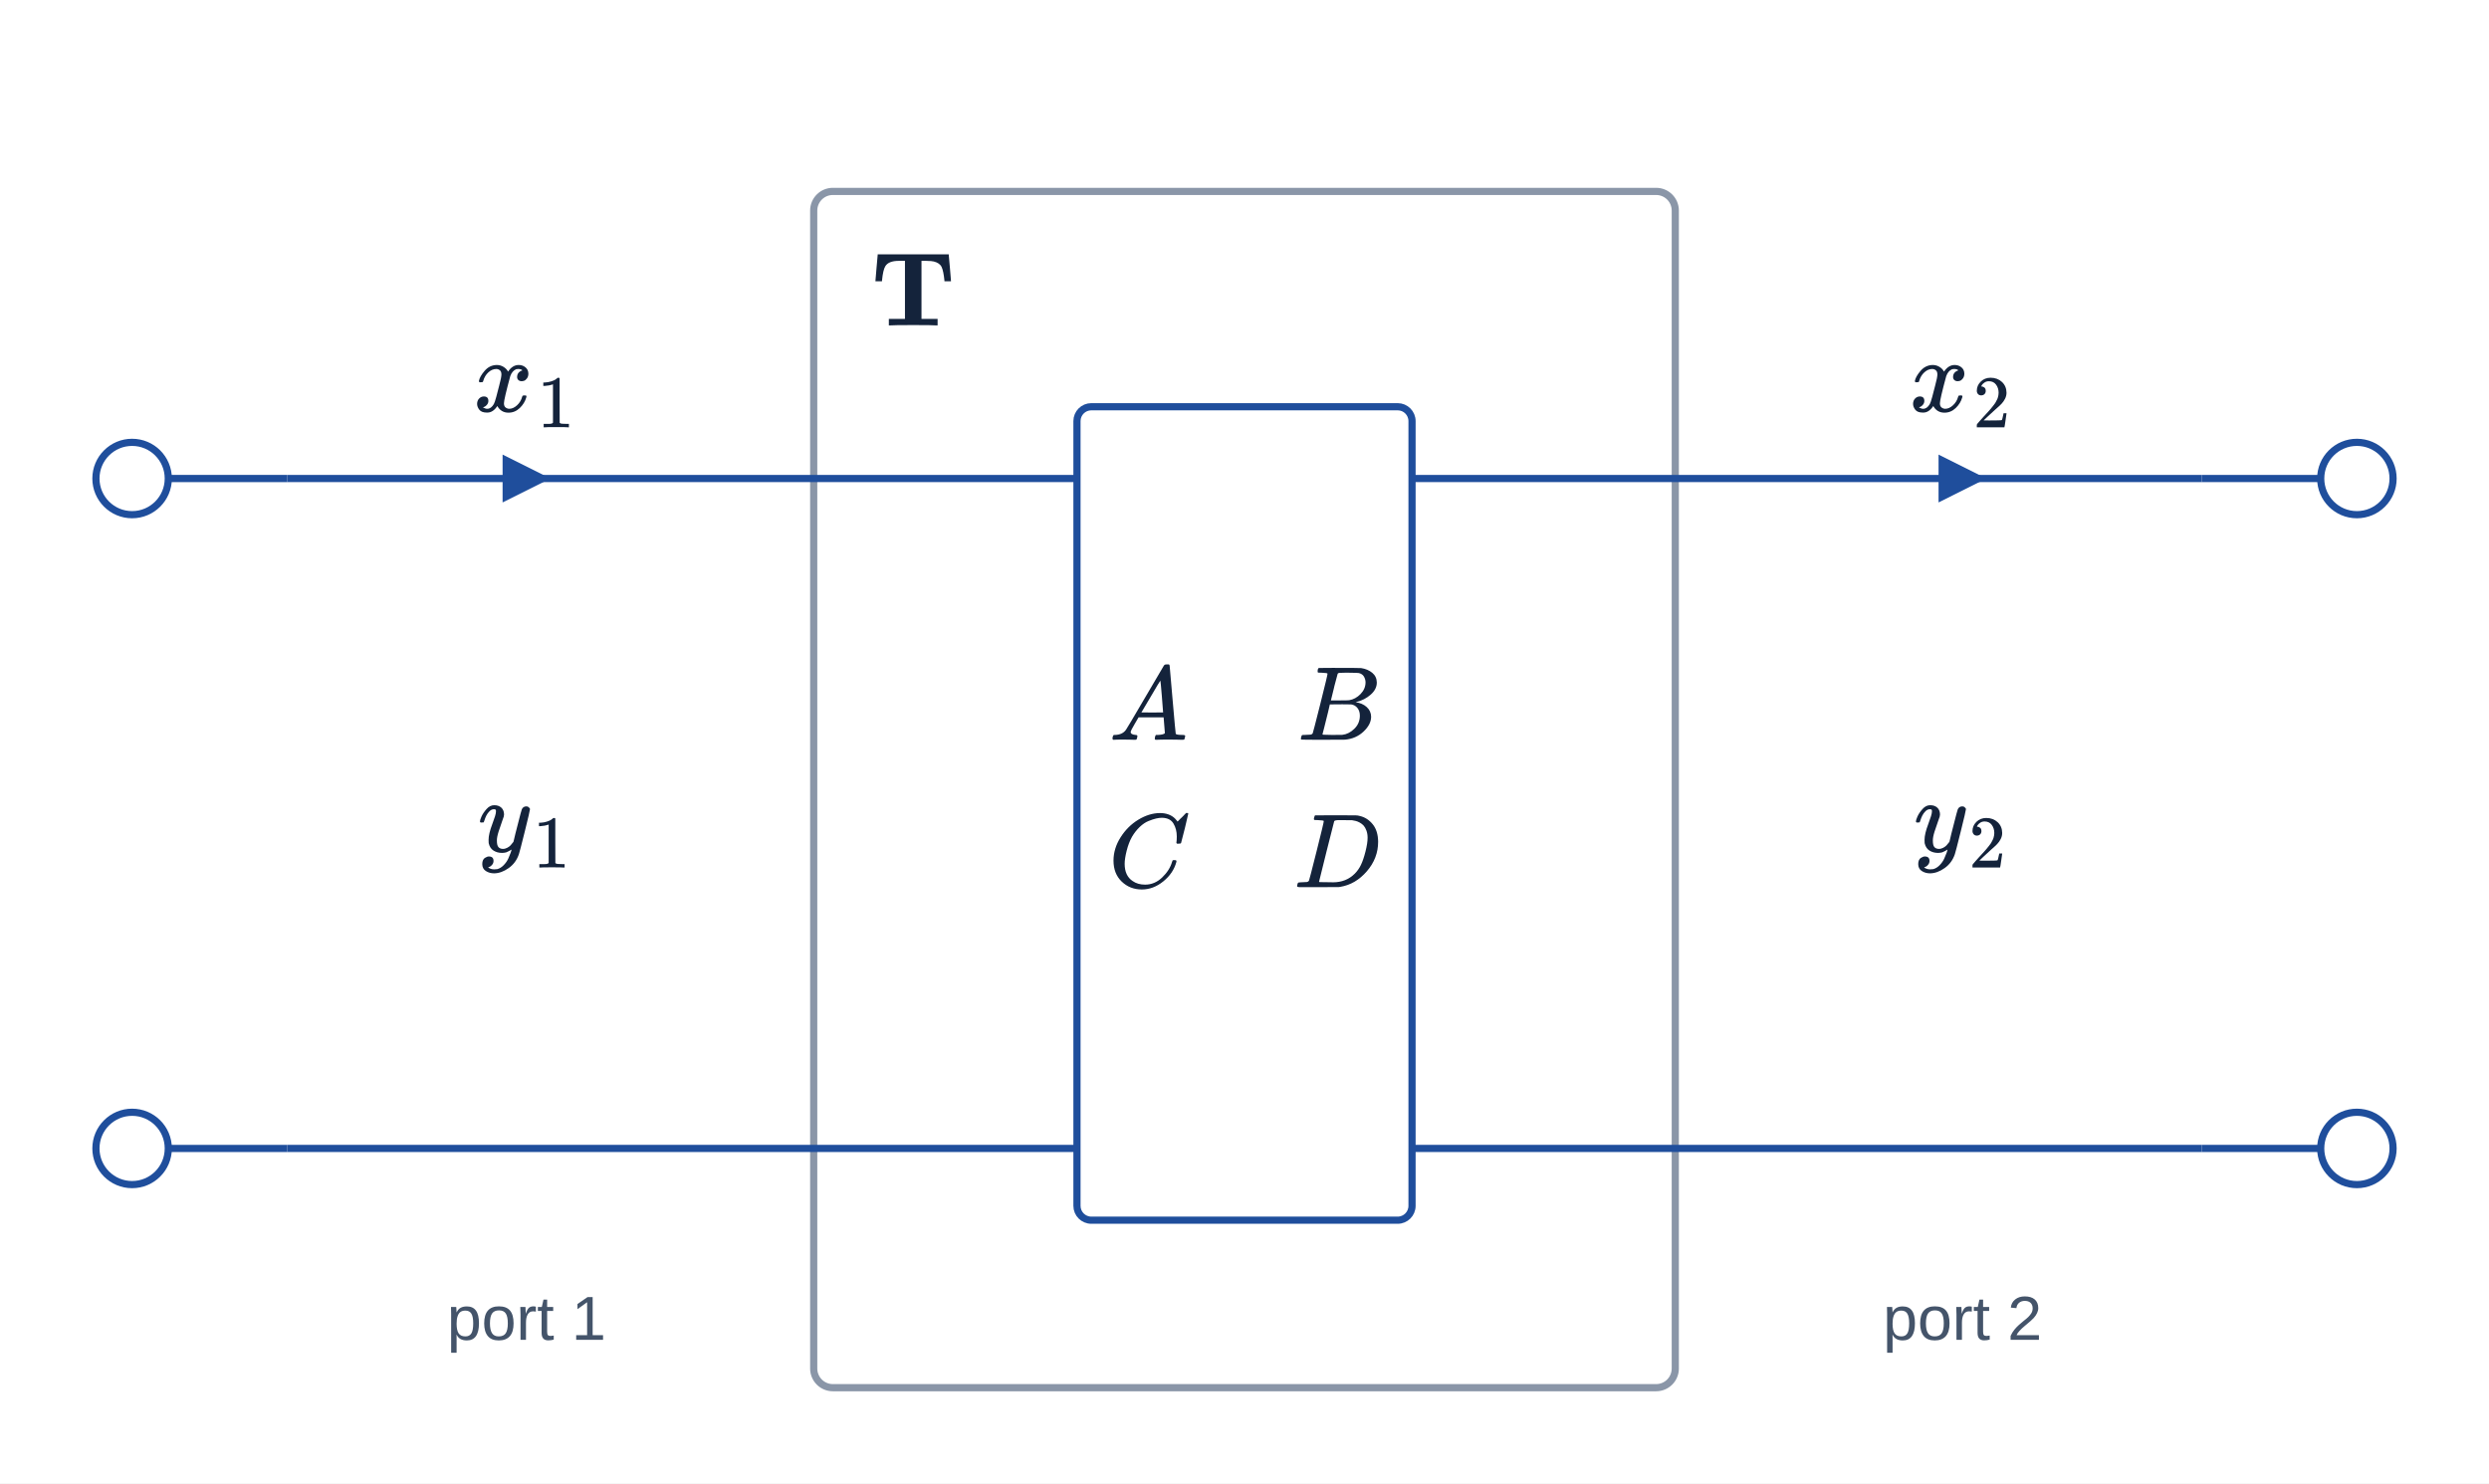
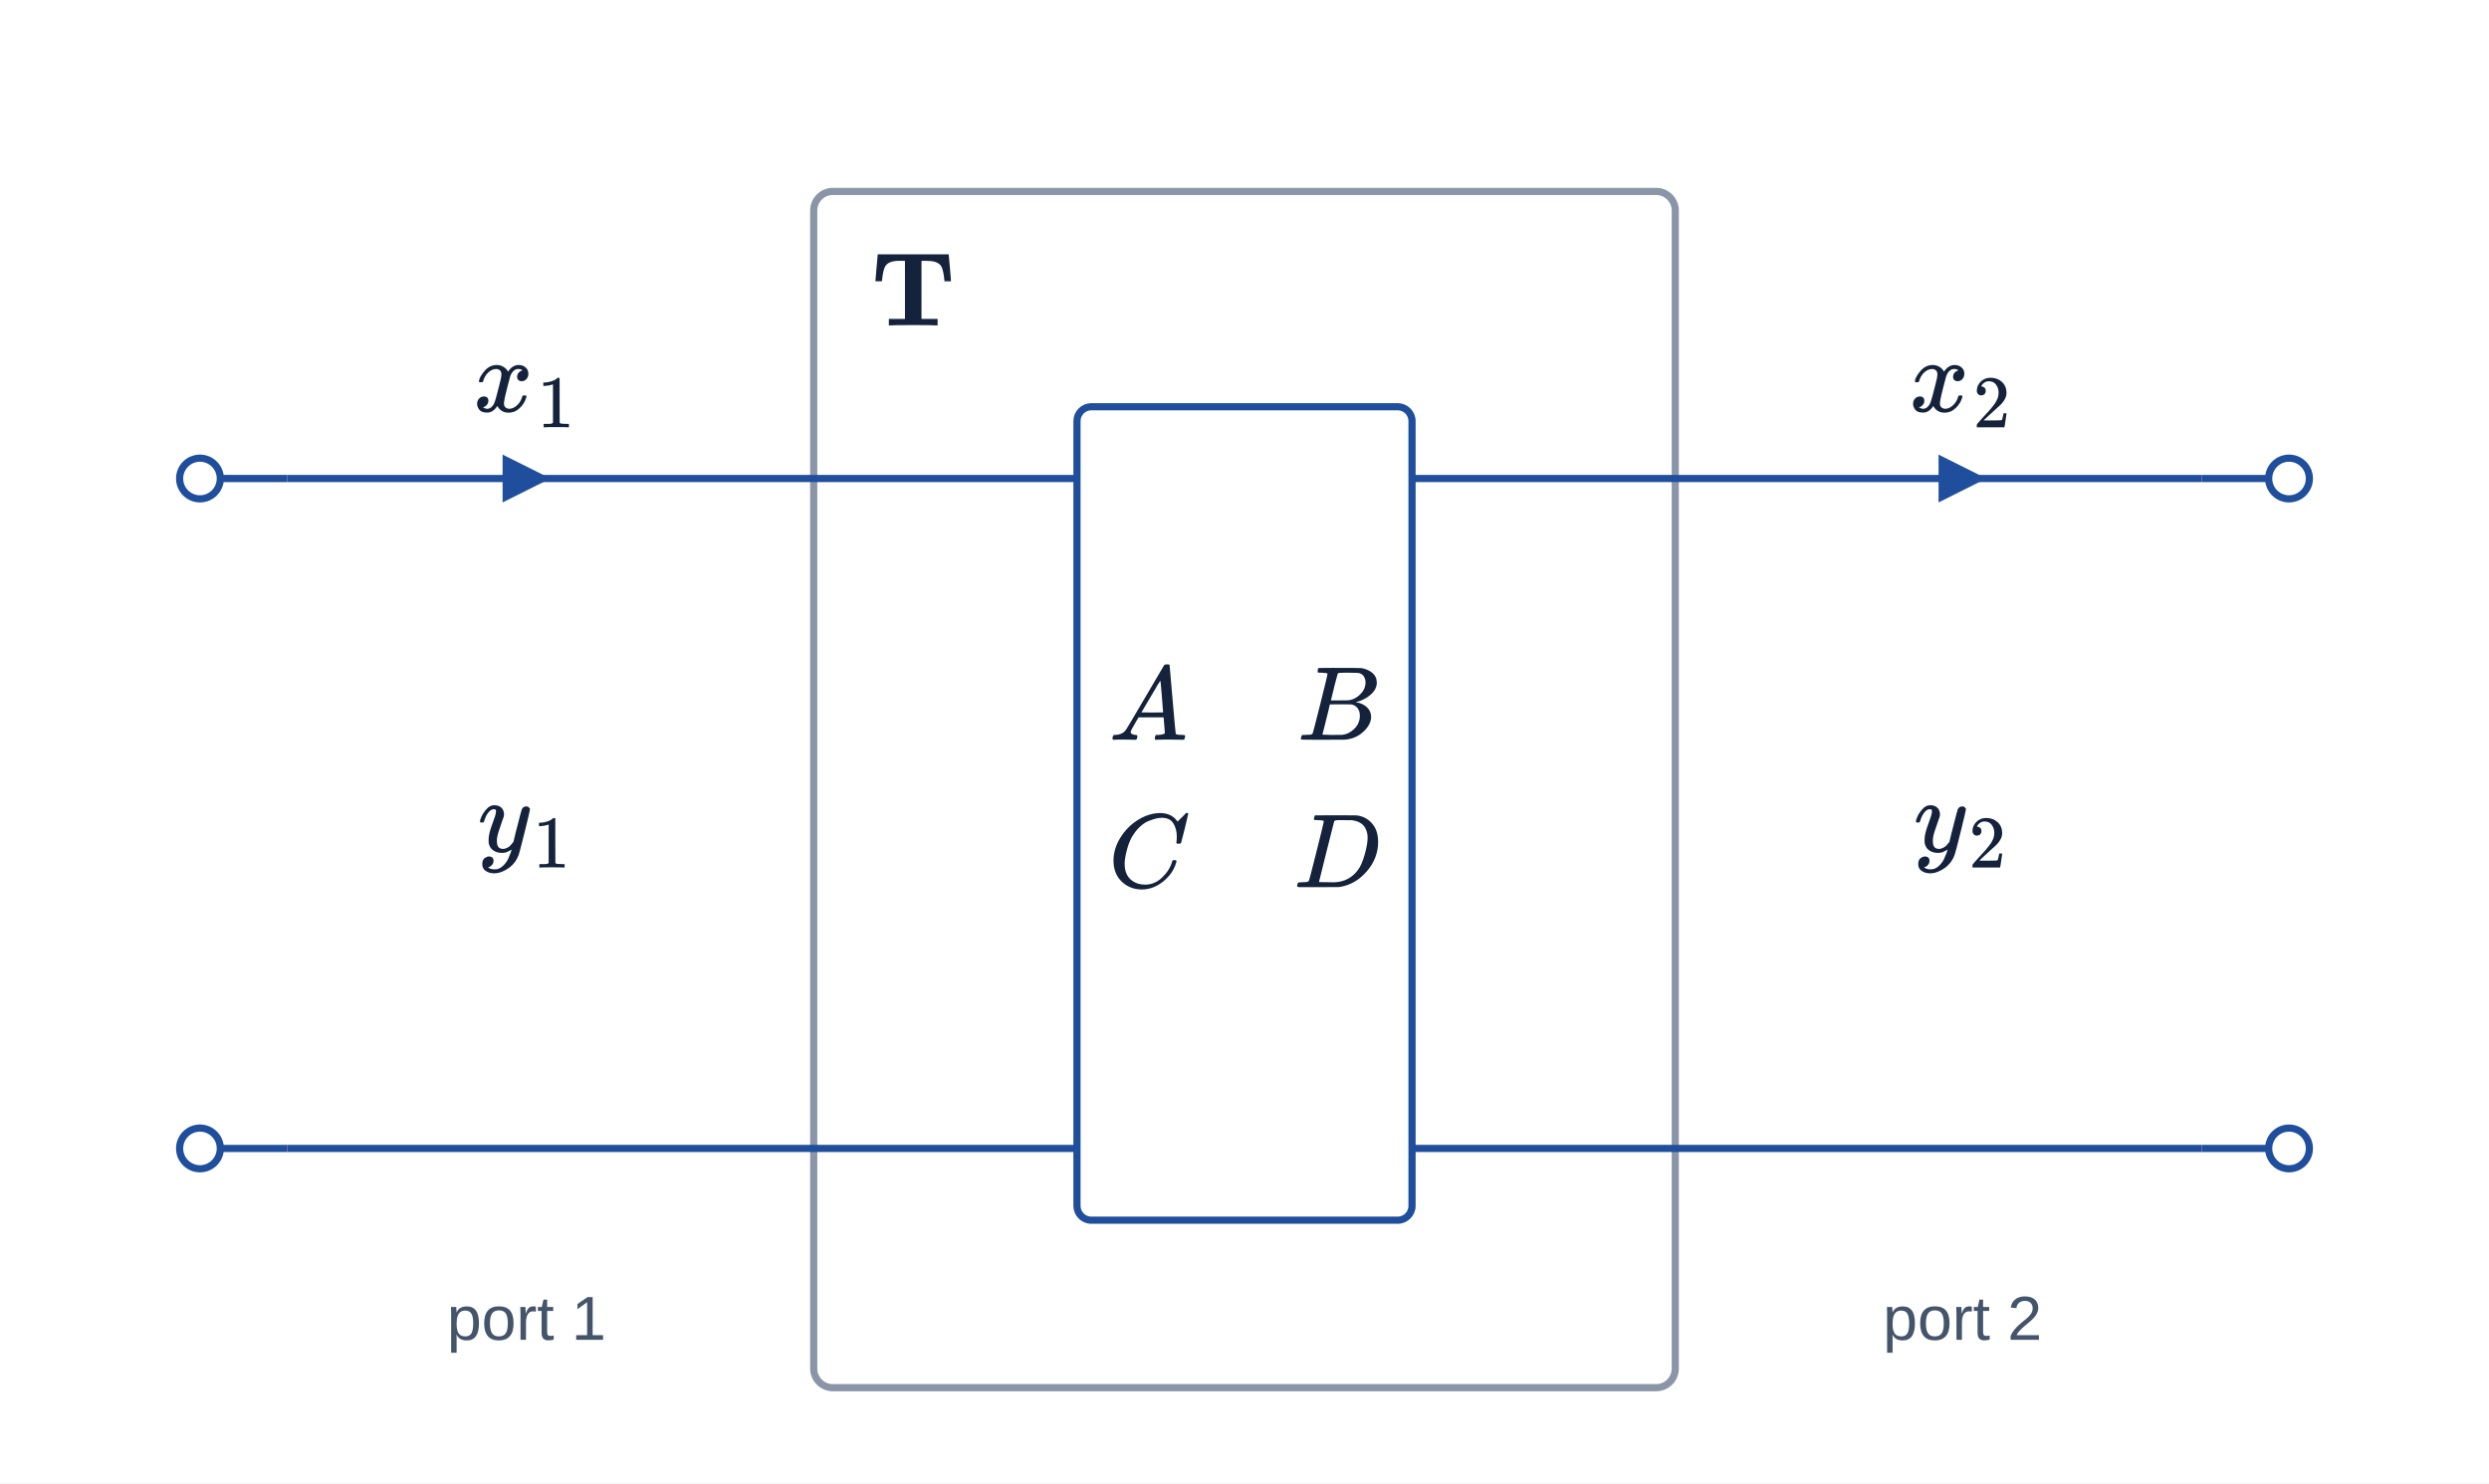
<svg xmlns="http://www.w3.org/2000/svg" width="520" height="310" viewBox="0 0 520 310" role="img">
  <rect width="100%" height="100%" fill="#ffffff" />
  <rect x="170" y="40" width="180" height="250" rx="4" fill="none" stroke="#8a96a8" stroke-width="1.5" />
  <rect x="225" y="85" width="70" height="170" rx="3" fill="#ffffff" stroke="#1f4e9c" stroke-width="1.5" />
  <polyline points="60,100 225,100" fill="none" stroke="#1f4e9c" stroke-width="1.5" />
  <polyline points="295,100 460,100" fill="none" stroke="#1f4e9c" stroke-width="1.5" />
-   <g transform="translate(60,100) rotate(180) scale(0.4) translate(-5.4,-22.5)">
-     <path fill="none" stroke="#1f4e9c" stroke-width="3.75" d=" M 67.5,22.5 L 5.4,22.5" />
-     <ellipse fill="#ffffff" stroke="#1f4e9c" stroke-width="3.75" cx="86.4" cy="22.5" rx="18.9" ry="18.9" />
+   <g transform="translate(60,100) rotate(180) scale(0.224964) translate(-5.4,-22.5)">
+     <path fill="none" stroke="#1f4e9c" stroke-width="6.668" d=" M 67.5,22.5 L 5.4,22.5" />
+     <ellipse fill="#ffffff" stroke="#1f4e9c" stroke-width="6.668" cx="86.4" cy="22.5" rx="18.9" ry="18.9" />
  </g>
-   <g transform="translate(460,100) rotate(0) scale(0.4) translate(-5.4,-22.5)">
-     <path fill="none" stroke="#1f4e9c" stroke-width="3.75" d=" M 67.5,22.5 L 5.4,22.5" />
-     <ellipse fill="#ffffff" stroke="#1f4e9c" stroke-width="3.75" cx="86.4" cy="22.5" rx="18.9" ry="18.9" />
+   <g transform="translate(460,100) rotate(0) scale(0.224964) translate(-5.4,-22.5)">
+     <path fill="none" stroke="#1f4e9c" stroke-width="6.668" d=" M 67.5,22.5 L 5.4,22.5" />
+     <ellipse fill="#ffffff" stroke="#1f4e9c" stroke-width="6.668" cx="86.4" cy="22.5" rx="18.9" ry="18.9" />
  </g>
  <polyline points="60,240 225,240" fill="none" stroke="#1f4e9c" stroke-width="1.5" />
  <polyline points="295,240 460,240" fill="none" stroke="#1f4e9c" stroke-width="1.5" />
-   <g transform="translate(60,240) rotate(180) scale(0.4) translate(-5.4,-22.5)">
-     <path fill="none" stroke="#1f4e9c" stroke-width="3.75" d=" M 67.5,22.5 L 5.4,22.5" />
-     <ellipse fill="#ffffff" stroke="#1f4e9c" stroke-width="3.75" cx="86.4" cy="22.5" rx="18.9" ry="18.9" />
+   <g transform="translate(60,240) rotate(180) scale(0.224964) translate(-5.4,-22.5)">
+     <path fill="none" stroke="#1f4e9c" stroke-width="6.668" d=" M 67.5,22.5 L 5.4,22.5" />
+     <ellipse fill="#ffffff" stroke="#1f4e9c" stroke-width="6.668" cx="86.4" cy="22.5" rx="18.9" ry="18.9" />
  </g>
-   <g transform="translate(460,240) rotate(0) scale(0.4) translate(-5.4,-22.5)">
-     <path fill="none" stroke="#1f4e9c" stroke-width="3.75" d=" M 67.5,22.5 L 5.4,22.5" />
-     <ellipse fill="#ffffff" stroke="#1f4e9c" stroke-width="3.75" cx="86.4" cy="22.5" rx="18.9" ry="18.9" />
+   <g transform="translate(460,240) rotate(0) scale(0.224964) translate(-5.4,-22.5)">
+     <path fill="none" stroke="#1f4e9c" stroke-width="6.668" d=" M 67.5,22.5 L 5.4,22.5" />
+     <ellipse fill="#ffffff" stroke="#1f4e9c" stroke-width="6.668" cx="86.4" cy="22.5" rx="18.9" ry="18.9" />
  </g>
  <path d="M105,95 L115,100 L105,105 z" fill="#1f4e9c" />
  <path d="M405,95 L415,100 L405,105 z" fill="#1f4e9c" />
  <text x="110" y="280" text-anchor="middle" font-family="'Segoe UI', Arial, sans-serif" font-size="13" fill="#44546a">port 1</text>
  <text x="410" y="280" text-anchor="middle" font-family="'Segoe UI', Arial, sans-serif" font-size="13" fill="#44546a">port 2</text>
  <svg x="182" y="53.15" width="17.6" height="14.85" color="#14233b" role="img" focusable="false" viewBox="0 -675 800 675" aria-hidden="true">
    <g stroke="currentColor" fill="currentColor" stroke-width="0" transform="scale(1,-1)">
      <g data-mml-node="math">
        <g data-mml-node="TeXAtom" data-mjx-texclass="ORD">
          <g data-mml-node="mi">
            <path data-c="1D413" d="M41 425Q41 426 51 545T62 669V675H737V669Q738 665 748 546T758 425V419H696V425Q687 517 669 555T595 607Q578 612 522 613H478V62H631V0H615Q585 3 399 3Q214 3 184 0H168V62H321V613H277H263Q164 613 134 561Q113 527 103 425V419H41V425Z" />
          </g>
        </g>
      </g>
    </g>
  </svg>
  <svg x="231.532" y="138.1" width="56.936" height="52.8" color="#14233b" role="img" focusable="false" viewBox="0 -1450 2588 2400" aria-hidden="true">
    <g stroke="currentColor" fill="currentColor" stroke-width="0" transform="scale(1,-1)">
      <g data-mml-node="math">
        <g data-mml-node="mtable">
          <g data-mml-node="mtr" transform="translate(0,700)">
            <g data-mml-node="mtd" transform="translate(5,0)">
              <g data-mml-node="mi">
                <path data-c="1D434" d="M208 74Q208 50 254 46Q272 46 272 35Q272 34 270 22Q267 8 264 4T251 0Q249 0 239 0T205 1T141 2Q70 2 50 0H42Q35 7 35 11Q37 38 48 46H62Q132 49 164 96Q170 102 345 401T523 704Q530 716 547 716H555H572Q578 707 578 706L606 383Q634 60 636 57Q641 46 701 46Q726 46 726 36Q726 34 723 22Q720 7 718 4T704 0Q701 0 690 0T651 1T578 2Q484 2 455 0H443Q437 6 437 9T439 27Q443 40 445 43L449 46H469Q523 49 533 63L521 213H283L249 155Q208 86 208 74ZM516 260Q516 271 504 416T490 562L463 519Q447 492 400 412L310 260L413 259Q516 259 516 260Z" />
              </g>
            </g>
            <g data-mml-node="mtd" transform="translate(1794.5,0)">
              <g data-mml-node="mi">
                <path data-c="1D435" d="M231 637Q204 637 199 638T194 649Q194 676 205 682Q206 683 335 683Q594 683 608 681Q671 671 713 636T756 544Q756 480 698 429T565 360L555 357Q619 348 660 311T702 219Q702 146 630 78T453 1Q446 0 242 0Q42 0 39 2Q35 5 35 10Q35 17 37 24Q42 43 47 45Q51 46 62 46H68Q95 46 128 49Q142 52 147 61Q150 65 219 339T288 628Q288 635 231 637ZM649 544Q649 574 634 600T585 634Q578 636 493 637Q473 637 451 637T416 636H403Q388 635 384 626Q382 622 352 506Q352 503 351 500L320 374H401Q482 374 494 376Q554 386 601 434T649 544ZM595 229Q595 273 572 302T512 336Q506 337 429 337Q311 337 310 336Q310 334 293 263T258 122L240 52Q240 48 252 48T333 46Q422 46 429 47Q491 54 543 105T595 229Z" />
              </g>
            </g>
          </g>
          <g data-mml-node="mtr" transform="translate(0,-700)">
            <g data-mml-node="mtd">
              <g data-mml-node="mi">
                <path data-c="1D436" d="M50 252Q50 367 117 473T286 641T490 704Q580 704 633 653Q642 643 648 636T656 626L657 623Q660 623 684 649Q691 655 699 663T715 679T725 690L740 705H746Q760 705 760 698Q760 694 728 561Q692 422 692 421Q690 416 687 415T669 413H653Q647 419 647 422Q647 423 648 429T650 449T651 481Q651 552 619 605T510 659Q484 659 454 652T382 628T299 572T226 479Q194 422 175 346T156 222Q156 108 232 58Q280 24 350 24Q441 24 512 92T606 240Q610 253 612 255T628 257Q648 257 648 248Q648 243 647 239Q618 132 523 55T319 -22Q206 -22 128 53T50 252Z" />
              </g>
            </g>
            <g data-mml-node="mtd" transform="translate(1760,0)">
              <g data-mml-node="mi">
                <path data-c="1D437" d="M287 628Q287 635 230 637Q207 637 200 638T193 647Q193 655 197 667T204 682Q206 683 403 683Q570 682 590 682T630 676Q702 659 752 597T803 431Q803 275 696 151T444 3L430 1L236 0H125H72Q48 0 41 2T33 11Q33 13 36 25Q40 41 44 43T67 46Q94 46 127 49Q141 52 146 61Q149 65 218 339T287 628ZM703 469Q703 507 692 537T666 584T629 613T590 629T555 636Q553 636 541 636T512 636T479 637H436Q392 637 386 627Q384 623 313 339T242 52Q242 48 253 48T330 47Q335 47 349 47T373 46Q499 46 581 128Q617 164 640 212T683 339T703 469Z" />
              </g>
            </g>
          </g>
        </g>
      </g>
    </g>
  </svg>
  <svg x="99.807" y="168.276" width="20.385" height="14.234" color="#14233b" role="img" focusable="false" viewBox="0 -442 926.6 647" aria-hidden="true">
    <g stroke="currentColor" fill="currentColor" stroke-width="0" transform="scale(1,-1)">
      <g data-mml-node="math">
        <g data-mml-node="msub">
          <g data-mml-node="mi">
            <path data-c="1D466" d="M21 287Q21 301 36 335T84 406T158 442Q199 442 224 419T250 355Q248 336 247 334Q247 331 231 288T198 191T182 105Q182 62 196 45T238 27Q261 27 281 38T312 61T339 94Q339 95 344 114T358 173T377 247Q415 397 419 404Q432 431 462 431Q475 431 483 424T494 412T496 403Q496 390 447 193T391 -23Q363 -106 294 -155T156 -205Q111 -205 77 -183T43 -117Q43 -95 50 -80T69 -58T89 -48T106 -45Q150 -45 150 -87Q150 -107 138 -122T115 -142T102 -147L99 -148Q101 -153 118 -160T152 -167H160Q177 -167 186 -165Q219 -156 247 -127T290 -65T313 -9T321 21L315 17Q309 13 296 6T270 -6Q250 -11 231 -11Q185 -11 150 11T104 82Q103 89 103 113Q103 170 138 262T173 379Q173 380 173 381Q173 390 173 393T169 400T158 404H154Q131 404 112 385T82 344T65 302T57 280Q55 278 41 278H27Q21 284 21 287Z" />
          </g>
          <g data-mml-node="mn" transform="translate(523,-150) scale(0.707)">
            <path data-c="31" d="M213 578L200 573Q186 568 160 563T102 556H83V602H102Q149 604 189 617T245 641T273 663Q275 666 285 666Q294 666 302 660V361L303 61Q310 54 315 52T339 48T401 46H427V0H416Q395 3 257 3Q121 3 100 0H88V46H114Q136 46 152 46T177 47T193 50T201 52T207 57T213 61V578Z" />
          </g>
        </g>
      </g>
    </g>
  </svg>
  <svg x="98.905" y="76.276" width="22.189" height="13.024" color="#14233b" role="img" focusable="false" viewBox="0 -442 1008.6 592" aria-hidden="true">
    <g stroke="currentColor" fill="currentColor" stroke-width="0" transform="scale(1,-1)">
      <g data-mml-node="math">
        <g data-mml-node="msub">
          <g data-mml-node="mi">
            <path data-c="1D465" d="M52 289Q59 331 106 386T222 442Q257 442 286 424T329 379Q371 442 430 442Q467 442 494 420T522 361Q522 332 508 314T481 292T458 288Q439 288 427 299T415 328Q415 374 465 391Q454 404 425 404Q412 404 406 402Q368 386 350 336Q290 115 290 78Q290 50 306 38T341 26Q378 26 414 59T463 140Q466 150 469 151T485 153H489Q504 153 504 145Q504 144 502 134Q486 77 440 33T333 -11Q263 -11 227 52Q186 -10 133 -10H127Q78 -10 57 16T35 71Q35 103 54 123T99 143Q142 143 142 101Q142 81 130 66T107 46T94 41L91 40Q91 39 97 36T113 29T132 26Q168 26 194 71Q203 87 217 139T245 247T261 313Q266 340 266 352Q266 380 251 392T217 404Q177 404 142 372T93 290Q91 281 88 280T72 278H58Q52 284 52 289Z" />
          </g>
          <g data-mml-node="mn" transform="translate(605,-150) scale(0.707)">
            <path data-c="31" d="M213 578L200 573Q186 568 160 563T102 556H83V602H102Q149 604 189 617T245 641T273 663Q275 666 285 666Q294 666 302 660V361L303 61Q310 54 315 52T339 48T401 46H427V0H416Q395 3 257 3Q121 3 100 0H88V46H114Q136 46 152 46T177 47T193 50T201 52T207 57T213 61V578Z" />
          </g>
        </g>
      </g>
    </g>
  </svg>
  <svg x="399.807" y="168.276" width="20.385" height="14.234" color="#14233b" role="img" focusable="false" viewBox="0 -442 926.6 647" aria-hidden="true">
    <g stroke="currentColor" fill="currentColor" stroke-width="0" transform="scale(1,-1)">
      <g data-mml-node="math">
        <g data-mml-node="msub">
          <g data-mml-node="mi">
            <path data-c="1D466" d="M21 287Q21 301 36 335T84 406T158 442Q199 442 224 419T250 355Q248 336 247 334Q247 331 231 288T198 191T182 105Q182 62 196 45T238 27Q261 27 281 38T312 61T339 94Q339 95 344 114T358 173T377 247Q415 397 419 404Q432 431 462 431Q475 431 483 424T494 412T496 403Q496 390 447 193T391 -23Q363 -106 294 -155T156 -205Q111 -205 77 -183T43 -117Q43 -95 50 -80T69 -58T89 -48T106 -45Q150 -45 150 -87Q150 -107 138 -122T115 -142T102 -147L99 -148Q101 -153 118 -160T152 -167H160Q177 -167 186 -165Q219 -156 247 -127T290 -65T313 -9T321 21L315 17Q309 13 296 6T270 -6Q250 -11 231 -11Q185 -11 150 11T104 82Q103 89 103 113Q103 170 138 262T173 379Q173 380 173 381Q173 390 173 393T169 400T158 404H154Q131 404 112 385T82 344T65 302T57 280Q55 278 41 278H27Q21 284 21 287Z" />
          </g>
          <g data-mml-node="mn" transform="translate(523,-150) scale(0.707)">
            <path data-c="32" d="M109 429Q82 429 66 447T50 491Q50 562 103 614T235 666Q326 666 387 610T449 465Q449 422 429 383T381 315T301 241Q265 210 201 149L142 93L218 92Q375 92 385 97Q392 99 409 186V189H449V186Q448 183 436 95T421 3V0H50V19V31Q50 38 56 46T86 81Q115 113 136 137Q145 147 170 174T204 211T233 244T261 278T284 308T305 340T320 369T333 401T340 431T343 464Q343 527 309 573T212 619Q179 619 154 602T119 569T109 550Q109 549 114 549Q132 549 151 535T170 489Q170 464 154 447T109 429Z" />
          </g>
        </g>
      </g>
    </g>
  </svg>
  <svg x="398.905" y="76.276" width="22.189" height="13.024" color="#14233b" role="img" focusable="false" viewBox="0 -442 1008.6 592" aria-hidden="true">
    <g stroke="currentColor" fill="currentColor" stroke-width="0" transform="scale(1,-1)">
      <g data-mml-node="math">
        <g data-mml-node="msub">
          <g data-mml-node="mi">
            <path data-c="1D465" d="M52 289Q59 331 106 386T222 442Q257 442 286 424T329 379Q371 442 430 442Q467 442 494 420T522 361Q522 332 508 314T481 292T458 288Q439 288 427 299T415 328Q415 374 465 391Q454 404 425 404Q412 404 406 402Q368 386 350 336Q290 115 290 78Q290 50 306 38T341 26Q378 26 414 59T463 140Q466 150 469 151T485 153H489Q504 153 504 145Q504 144 502 134Q486 77 440 33T333 -11Q263 -11 227 52Q186 -10 133 -10H127Q78 -10 57 16T35 71Q35 103 54 123T99 143Q142 143 142 101Q142 81 130 66T107 46T94 41L91 40Q91 39 97 36T113 29T132 26Q168 26 194 71Q203 87 217 139T245 247T261 313Q266 340 266 352Q266 380 251 392T217 404Q177 404 142 372T93 290Q91 281 88 280T72 278H58Q52 284 52 289Z" />
          </g>
          <g data-mml-node="mn" transform="translate(605,-150) scale(0.707)">
            <path data-c="32" d="M109 429Q82 429 66 447T50 491Q50 562 103 614T235 666Q326 666 387 610T449 465Q449 422 429 383T381 315T301 241Q265 210 201 149L142 93L218 92Q375 92 385 97Q392 99 409 186V189H449V186Q448 183 436 95T421 3V0H50V19V31Q50 38 56 46T86 81Q115 113 136 137Q145 147 170 174T204 211T233 244T261 278T284 308T305 340T320 369T333 401T340 431T343 464Q343 527 309 573T212 619Q179 619 154 602T119 569T109 550Q109 549 114 549Q132 549 151 535T170 489Q170 464 154 447T109 429Z" />
          </g>
        </g>
      </g>
    </g>
  </svg>
</svg>
